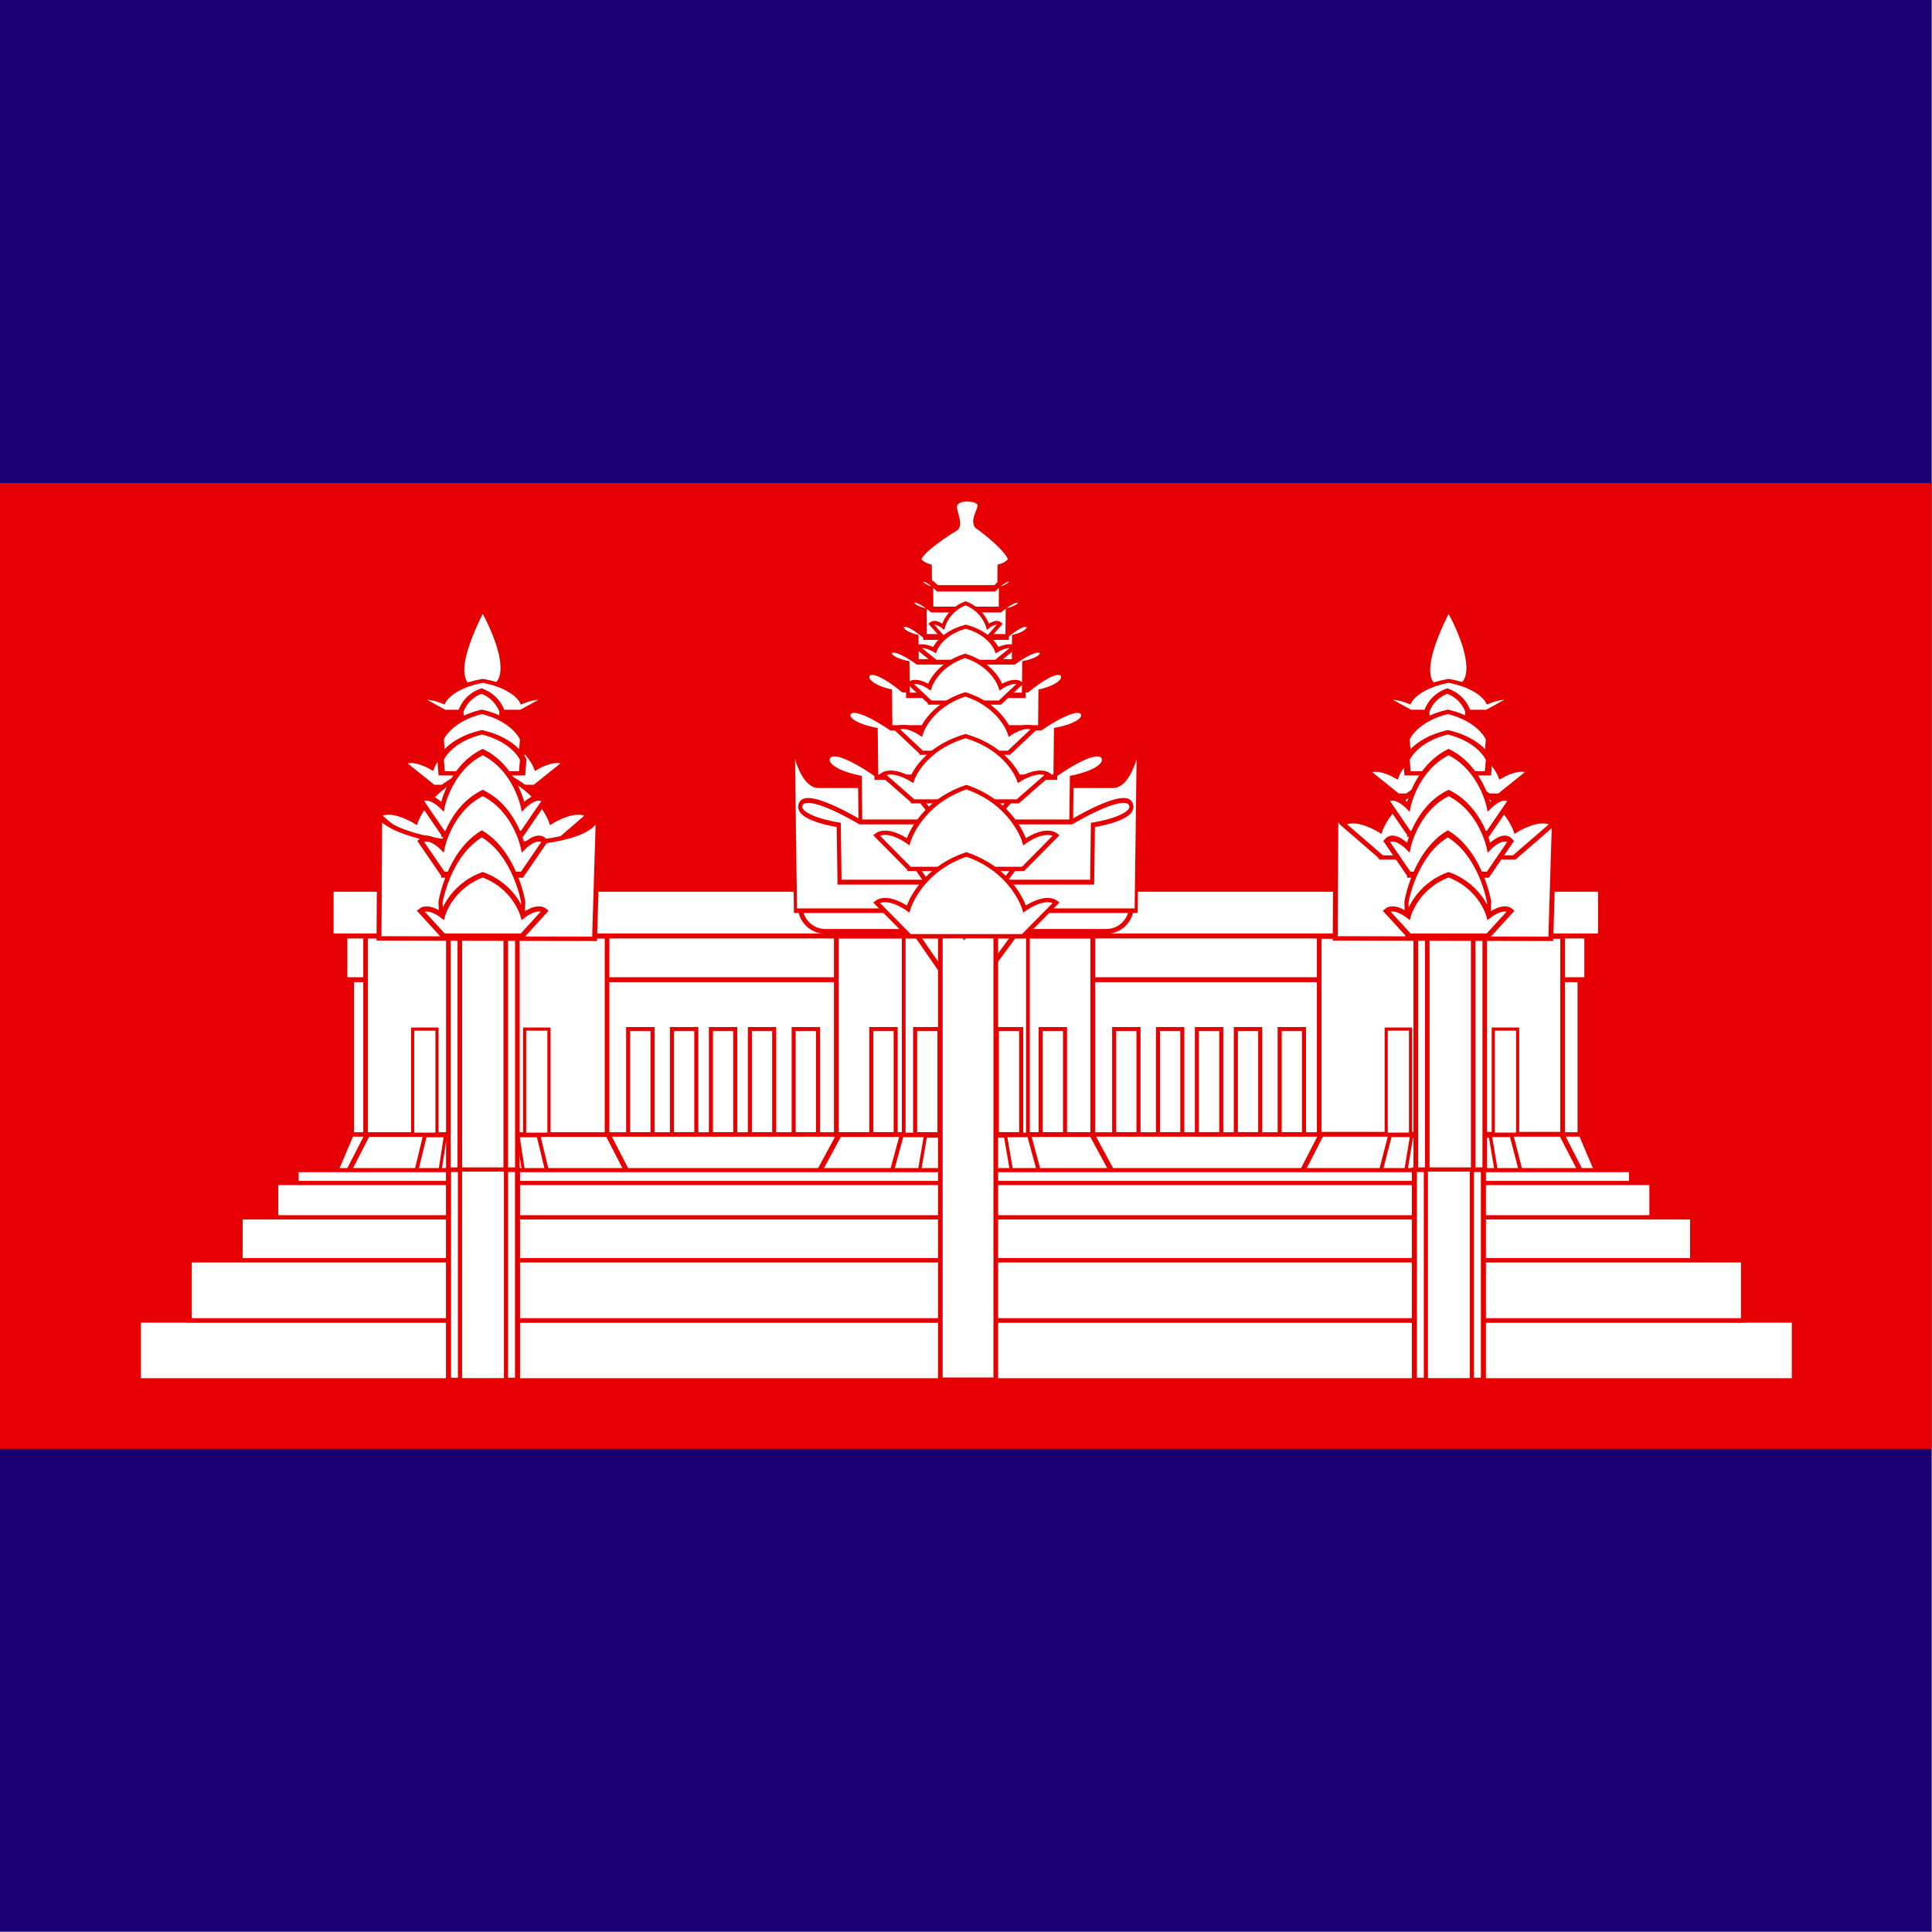
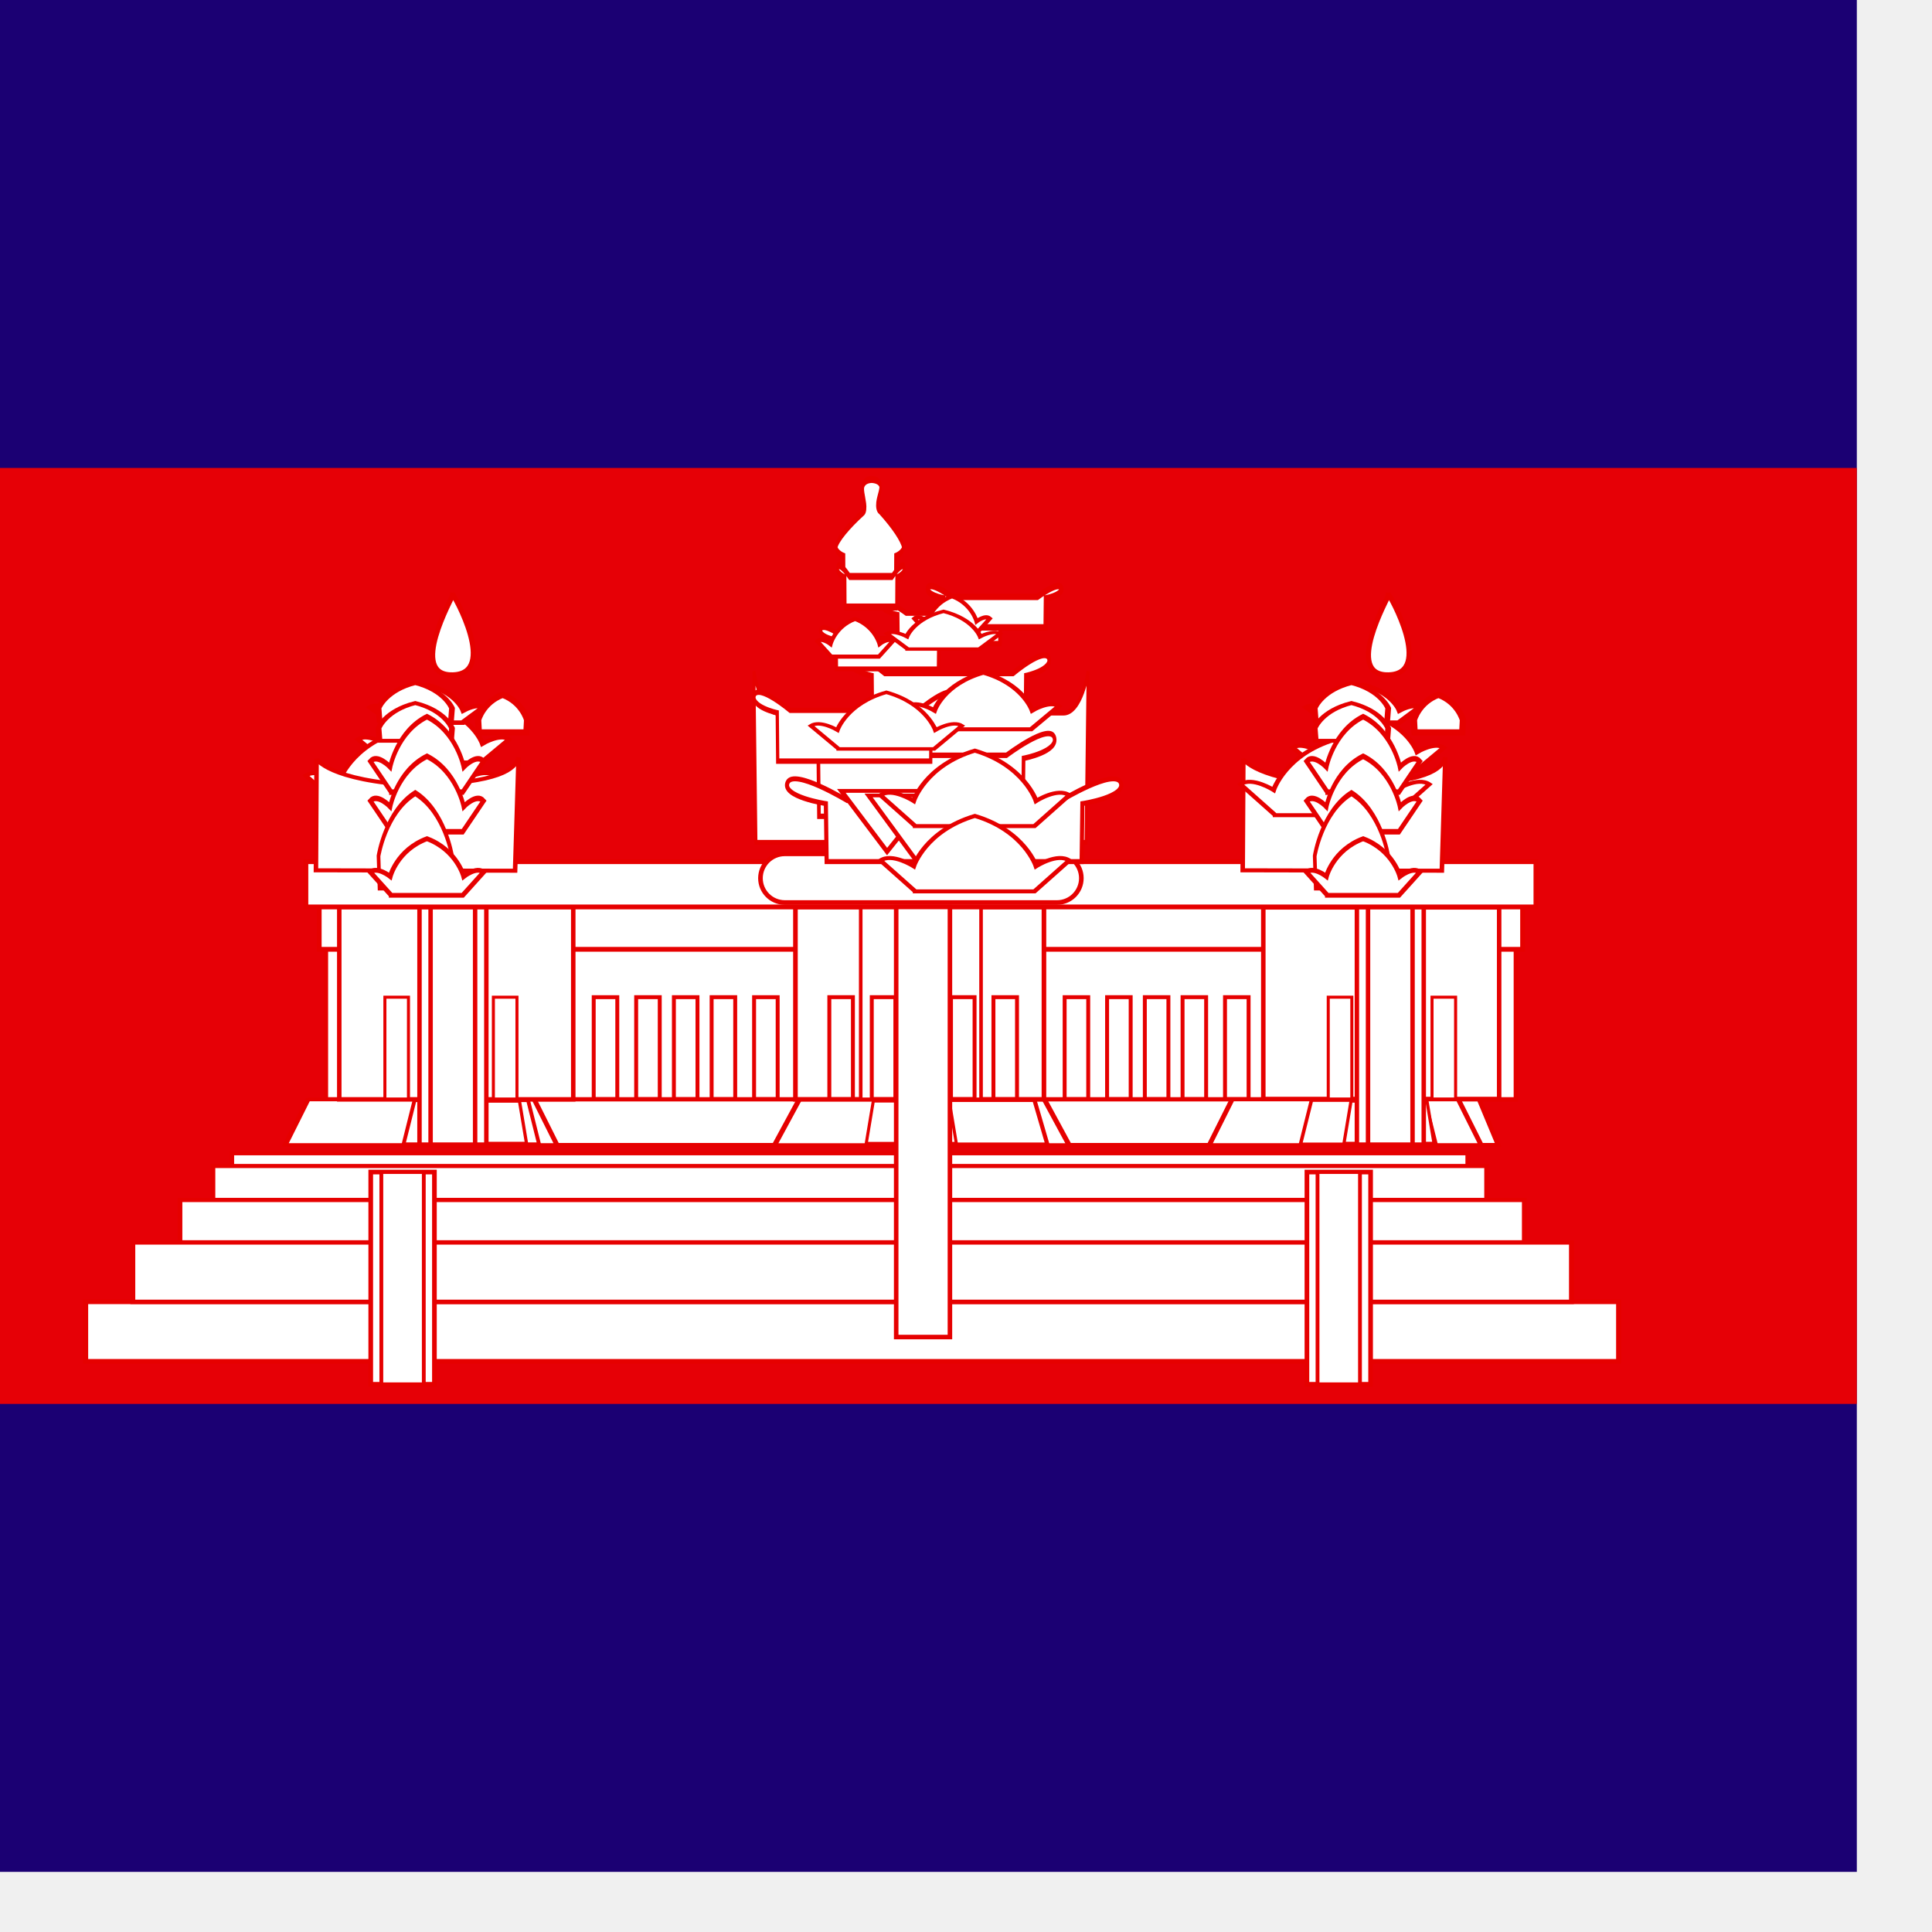
<svg xmlns="http://www.w3.org/2000/svg" height="512" width="512" version="1">
  <defs>
    <clipPath id="a">
      <path fill-opacity=".67" d="M124.02 0h496.06v496.06H124.02z" />
    </clipPath>
  </defs>
-   <g fill-rule="evenodd" clip-path="url(#a)" transform="matrix(1.032 0 0 1.032 -128 0)">
+   <g fill-rule="evenodd" clip-path="url(#a)" transform="matrix(1 0 0 1 -128 0)">
    <path fill="#1b0073" d="M0 0h744.09v496.06H0z" />
    <path fill="#e60006" d="M0 124.02h744.09v248.03H0z" />
    <g stroke="#e60000" fill="#fff">
      <path stroke-width="1.17" d="M214.37 240.35h315.35v50.992H214.37z" />
-       <path d="M220 280l-5 15h320l-5-15H220z" transform="matrix(1.019 0 0 .8 -9.965 67.378)" stroke-width="1.25" />
-       <path d="M245 280l-5 15h60l-5-15h-50z" transform="matrix(1.236 0 0 .8 160.47 67.379)" stroke-width="1.123" />
-       <path d="M245 280l-5 15h60l-5-15h-50z" transform="matrix(.622 0 0 .8 328.64 67.379)" stroke-width="1.52" />
-       <path d="M245 280l-5 15h60l-5-15h-50z" transform="matrix(.402 0 0 .8 388.1 67.379)" stroke-width="2.024" />
-       <path d="M245 280l-5 15h60l-5-15h-50z" transform="matrix(1.299 0 0 .8 21.26 67.378)" stroke-width="1.098" />
+       <path d="M220 280l-5 15h320l-5-15H220z" transform="matrix(1 0 0 .8 -10 67.4)" stroke-width="1.25" />
+       <path d="M245 280l-5 15h60l-5-15h-50z" transform="matrix(1.2 0 0 .8 160.5 67.4)" stroke-width="1.123" />
+       <path d="M245 280l-5 15h60l-5-15h-50z" transform="matrix(.6 0 0 .8 328.6 67.4)" stroke-width="1.52" />
+       <path d="M245 280l-5 15h60l-5-15h-50z" transform="matrix(.4 0 0 .8 388.1 67.4)" stroke-width="2.024" />
+       <path d="M245 280l-5 15h60l-5-15h-50z" transform="matrix(1.3 0 0 .8 21.3 67.4)" stroke-width="1.098" />
      <path stroke-width="1.265" d="M212.6 239.58h318.9v11.998H212.6z" />
      <path stroke-width="1.191" d="M462.79 240.46h62.5v50.792h-62.5z" />
      <path stroke-width=".805" d="M507.5 264.262h6.25v26.986h-6.25zM480 264.262h6.25v26.986H480z" />
-       <path d="M245 280l-5 15h60l-5-15h-50z" transform="matrix(.653 0 0 .8 195.63 67.378)" stroke-width="1.554" />
-       <path d="M245 280l-5 15h60l-5-15h-50z" transform="matrix(.409 0 0 .8 261.53 67.378)" stroke-width="1.956" />
+       <path d="M245 280l-5 15h60l-5-15h-50z" transform="matrix(.7 0 0 .8 195.6 67.4)" stroke-width="1.554" />
+       <path d="M245 280l-5 15h60l-5-15h-50z" transform="matrix(.4 0 0 .8 261.5 67.4)" stroke-width="1.956" />
      <path stroke-width="1.225" d="M338.8 240.35h65.854v50.992H338.8z" />
      <path stroke-width="1.04" d="M391.27 264.258h6.25v26.986h-6.25zM347.78 264.255h6.254v26.986h-6.254z" />
      <path stroke-width=".95" d="M356.1 228.01h31.89v63.32H356.1z" />
      <path stroke-width="1.04" d="M380.02 264.256h6.25v26.986h-6.25zM359.03 264.257h6.254v26.986h-6.254z" />
-       <path d="M358.18 217.13l13.47 22.98 14.265-22.98H358.18z" transform="matrix(1 0 0 .847 0 54.377)" stroke-width="1pt" />
+       <path d="M358.18 217.13l13.47 22.98 14.265-22.98H358.18z" transform="matrix(1 0 0 .8 0 54.4)" stroke-width="1pt" />
      <path stroke-width="1.179" d="M487.59 240.35h17.717v62.99H487.59z" />
      <path stroke-width="1.178" d="M490.54 240.35h11.8v62.99h-11.8z" />
      <g>
-         <path d="M245 280l-5 15h60l-5-15h-50z" transform="matrix(1.236 0 0 .8 -84.448 67.379)" stroke-width="1.123" />
-         <path d="M245 280l-5 15h60l-5-15h-50z" transform="matrix(.581 0 0 .8 90.856 67.379)" stroke-width="1.637" />
-         <path d="M245 280l-5 15h60l-5-15h-50z" transform="matrix(.371 0 0 .8 147.56 67.379)" stroke-width="2.049" />
+         <path d="M245 280l-5 15h60l-5-15h-50z" transform="matrix(1.2 0 0 .8 -84.4 67.4)" stroke-width="1.123" />
+         <path d="M245 280l-5 15h60l-5-15h-50z" transform="matrix(.6 0 0 .8 90.9 67.4)" stroke-width="1.637" />
+         <path d="M245 280l-5 15h60l-5-15h-50z" transform="matrix(.4 0 0 .8 147.6 67.4)" stroke-width="2.049" />
        <path stroke-width="1.189" d="M217.91 240.35h62.008v50.992H217.91z" />
        <path stroke-width=".805" d="M230 264.264h6.25v26.986H230zM258.75 264.265H265v26.986h-6.25z" />
        <path stroke-width="1.179" d="M239.17 240.35h17.717v62.99H239.17z" />
        <path stroke-width="1.178" d="M242.11 240.35h11.8v62.99h-11.8z" />
      </g>
      <path stroke-width="1.279" d="M209.06 228.35h325.98v11.998H209.06z" />
      <g>
-         <path stroke-width="1pt" d="M187.5 328.56h406.25v17.5H187.5z" transform="matrix(1.047 0 0 .882 -36.796 49.275)" />
-         <path stroke-width="1.197" d="M226.25 284.81h327.5v17.5h-327.5z" transform="matrix(1.047 0 0 .882 -36.796 49.275)" />
-         <path stroke-width="1.215" d="M221.25 288.56h337.5v17.5h-337.5z" transform="matrix(1.047 0 0 .882 -36.796 49.275)" />
-         <path stroke-width="1pt" d="M187.5 328.56h406.25v17.5H187.5z" transform="matrix(1.047 0 0 .882 -36.796 49.275)" />
-         <path stroke-width="1.249" d="M212.5 298.56h356.25v17.5H212.5z" transform="matrix(1.047 0 0 .882 -36.796 49.275)" />
-         <path stroke-width="1.292" d="M200 311.06h381.25v17.5H200z" transform="matrix(1.047 0 0 .882 -36.796 49.275)" />
+         <path stroke-width="1pt" d="M187.5 328.56h406.25v17.5H187.5z" transform="matrix(1 0 0 .9 -36.8 49.3)" />
+         <path stroke-width="1.197" d="M226.25 284.81h327.5v17.5h-327.5z" transform="matrix(1 0 0 .9 -36.8 49.3)" />
+         <path stroke-width="1.215" d="M221.25 288.56h337.5v17.5h-337.5z" transform="matrix(1 0 0 .9 -36.8 49.3)" />
+         <path stroke-width="1pt" d="M187.5 328.56h406.25v17.5H187.5z" transform="matrix(1 0 0 .9 -36.8 49.3)" />
+         <path stroke-width="1.249" d="M212.5 298.56h356.25v17.5H212.5z" transform="matrix(1 0 0 .9 -36.8 49.3)" />
+         <path stroke-width="1.292" d="M200 311.06h381.25v17.5H200z" transform="matrix(1 0 0 .9 -36.8 49.3)" />
        <g>
-           <path stroke-width="1.373" d="M287.5 283.56h18.75v62.5H287.5z" transform="matrix(.945 0 0 .864 -32.48 55.379)" />
-           <path stroke-width="1.121" d="M290.62 283.56h12.5v62.5h-12.5z" transform="matrix(.945 0 0 .864 -32.48 55.379)" />
+           <path stroke-width="1.373" d="M287.5 283.56h18.75v62.5H287.5z" transform="matrix(.9 0 0 .9 -32.5 55.4)" />
+           <path stroke-width="1.009" d="M229.058 310.604h11.25v56.25h-11.25z" />
        </g>
        <g>
-           <path stroke-width="1.373" d="M287.5 283.56h18.75v62.5H287.5z" transform="matrix(.945 0 0 .864 215.55 55.379)" />
-           <path stroke-width="1.121" d="M290.62 283.56h12.5v62.5h-12.5z" transform="matrix(.945 0 0 .864 215.55 55.379)" />
+           <path stroke-width="1.373" d="M287.5 283.56h18.75v62.5H287.5z" transform="matrix(.9 0 0 .9 215.6 55.4)" />
+           <path stroke-width="1.009" d="M477.158 310.604h11.25v56.25h-11.25z" />
        </g>
      </g>
      <path stroke-width="1.201" d="M365.5 240.35h14.24v113.98H365.5z" />
      <g>
-         <path d="M217.92 220.3l.184-36.915s3.362 7.236 29.512 8.82c24.75-.936 28.848-5.36 29.97-9.283l-1.026 37.515-58.64-.137z" transform="matrix(.944 0 0 .847 261.19 54.377)" stroke-width="1pt" />
-         <path d="M330.92 208.56l-18.42-20.45c6.14-5.303 17.543 3.79 17.543 3.79s6.14-23.486 32.457-33.335c26.316 9.85 32.456 33.334 32.456 33.334s11.403-9.093 17.544-3.79l-18.422 20.455H330.92z" transform="matrix(.415 0 0 .3 345.564 141.721)" stroke-width="3.528" />
-         <path d="M330.92 208.56l-18.42-20.45c6.14-5.303 17.543 3.79 17.543 3.79s6.14-23.486 32.457-33.335c26.316 9.85 32.456 33.334 32.456 33.334s11.403-9.093 17.544-3.79l-18.422 20.455H330.92z" transform="matrix(.539 0 0 .42 300.469 132.591)" stroke-width="2.615" />
+         <path d="M217.92 220.3l.184-36.915s3.362 7.236 29.512 8.82c24.75-.936 28.848-5.36 29.97-9.283l-1.026 37.515-58.64-.137z" transform="matrix(.9 0 0 .8 261.2 54.4)" stroke-width="1pt" />
+         <path d="M330.92 208.56l-18.42-20.45c6.14-5.303 17.543 3.79 17.543 3.79s6.14-23.486 32.457-33.335c26.316 9.85 32.456 33.334 32.456 33.334s11.403-9.093 17.544-3.79l-18.422 20.455H330.92z" transform="matrix(.4 0 0 .3 345.6 141.7)" stroke-width="3.528" />
+         <path d="M330.92 208.56l-18.42-20.45c6.14-5.303 17.543 3.79 17.543 3.79s6.14-23.486 32.457-33.335c26.316 9.85 32.456 33.334 32.456 33.334s11.403-9.093 17.544-3.79l-18.422 20.455H330.92z" transform="matrix(.5 0 0 .4 300.5 132.6)" stroke-width="2.615" />
        <g>
-           <path d="M0 280.52c.792 0 30.112 52.3 0 53.093-30.112.793 0-51.508 0-53.093z" transform="matrix(.395 0 0 .395 495.908 45.437)" stroke-width="3.383" />
-           <path d="M330.92 208.56l-18.42-20.45c6.14-5.303 17.543 3.79 17.543 3.79s6.14-23.486 32.457-33.335c26.316 9.85 32.456 33.334 32.456 33.334s11.403-9.093 17.544-3.79l-18.422 20.455H330.92z" transform="matrix(.319 0 0 .158 380.393 149.775)" stroke-width="5.963" />
-           <path d="M330.92 208.56l-.878-16.666s6.14-23.485 32.457-33.334c26.315 9.85 32.455 33.334 32.455 33.334l-.878 16.666H330.92z" transform="matrix(.163 0 0 .158 436.606 152.399)" stroke-width="8.321" />
-           <path d="M330.92 208.56l-.878-16.666s6.14-23.485 32.457-33.334c26.315 9.85 32.455 33.334 32.455 33.334l-.878 16.666H330.92z" transform="matrix(.327 0 0 .211 377.272 149.325)" stroke-width="5.096" />
-           <path d="M330.92 208.56l-.878-16.666s6.14-23.485 32.457-33.334c26.315 9.85 32.455 33.334 32.455 33.334l-.878 16.666H330.92z" transform="matrix(.327 0 0 .211 377.272 154.575)" stroke-width="5.096" />
-           <path d="M330.92 208.56l-18.42-20.45c6.14-5.303 17.543 3.79 17.543 3.79s6.14-23.486 32.457-33.335c26.316 9.85 32.456 33.334 32.456 33.334s11.403-9.093 17.544-3.79l-18.422 20.455H330.92z" transform="matrix(.319 0 0 .42 380.393 126.527)" stroke-width="3.651" />
-           <path d="M330.92 208.56l-18.42-20.45c6.14-5.303 17.543 3.79 17.543 3.79s6.14-23.486 32.457-33.335c26.316 9.85 32.456 33.334 32.456 33.334s11.403-9.093 17.544-3.79l-18.422 20.455H330.92z" transform="matrix(.319 0 0 .42 380.393 137.027)" stroke-width="3.651" />
-           <path d="M330.92 208.56l-.878-16.666s6.14-23.485 32.457-33.334c26.315 9.85 32.455 33.334 32.455 33.334l-.878 16.666H330.92z" transform="matrix(.327 0 0 .525 377.272 130.877)" stroke-width="3.223" />
-           <path d="M330.92 208.56l-18.42-20.45c6.14-5.303 17.543 3.79 17.543 3.79s6.14-23.486 32.457-33.335c26.316 9.85 32.456 33.334 32.456 33.334s11.403-9.093 17.544-3.79l-18.422 20.455H330.92z" transform="matrix(.319 0 0 .315 380.393 174.676)" stroke-width="4.216" />
+           <path d="M0 280.52c.792 0 30.112 52.3 0 53.093-30.112.793 0-51.508 0-53.093z" transform="matrix(.4 0 0 .4 496 45.4)" stroke-width="3.383" />
+           <path d="M330.92 208.56l-18.42-20.45c6.14-5.303 17.543 3.79 17.543 3.79s6.14-23.486 32.457-33.335c26.316 9.85 32.456 33.334 32.456 33.334s11.403-9.093 17.544-3.79l-18.422 20.455H330.92z" transform="matrix(.3 0 0 .2 380.5 149.8)" stroke-width="5.963" />
+           <path d="M330.92 208.56l-.878-16.666s6.14-23.485 32.457-33.334c26.315 9.85 32.455 33.334 32.455 33.334l-.878 16.666H330.92z" transform="matrix(.2 0 0 .2 436.7 152.4)" stroke-width="8.321" />
+           <path d="M330.92 208.56l-.878-16.666s6.14-23.485 32.457-33.334c26.315 9.85 32.455 33.334 32.455 33.334l-.878 16.666H330.92z" transform="matrix(.3 0 0 .2 377.4 149.3)" stroke-width="5.096" />
+           <path d="M330.92 208.56l-.878-16.666s6.14-23.485 32.457-33.334c26.315 9.85 32.455 33.334 32.455 33.334l-.878 16.666H330.92z" transform="matrix(.3 0 0 .2 377.4 154.6)" stroke-width="5.096" />
+           <path d="M330.92 208.56l-18.42-20.45c6.14-5.303 17.543 3.79 17.543 3.79s6.14-23.486 32.457-33.335c26.316 9.85 32.456 33.334 32.456 33.334s11.403-9.093 17.544-3.79l-18.422 20.455H330.92z" transform="matrix(.3 0 0 .4 380.5 126.5)" stroke-width="3.651" />
+           <path d="M330.92 208.56l-18.42-20.45c6.14-5.303 17.543 3.79 17.543 3.79s6.14-23.486 32.457-33.335c26.316 9.85 32.456 33.334 32.456 33.334s11.403-9.093 17.544-3.79l-18.422 20.455H330.92z" transform="matrix(.3 0 0 .4 380.5 137)" stroke-width="3.651" />
+           <path d="M330.92 208.56l-.878-16.666s6.14-23.485 32.457-33.334c26.315 9.85 32.455 33.334 32.455 33.334l-.878 16.666H330.92z" transform="matrix(.3 0 0 .5 377.4 130.9)" stroke-width="3.223" />
+           <path d="M330.92 208.56l-18.42-20.45c6.14-5.303 17.543 3.79 17.543 3.79s6.14-23.486 32.457-33.335c26.316 9.85 32.456 33.334 32.456 33.334s11.403-9.093 17.544-3.79l-18.422 20.455H330.92z" transform="matrix(.3 0 0 .3 380.5 174.7)" stroke-width="4.216" />
        </g>
      </g>
      <g>
-         <path d="M330.92 208.56l-18.42-20.45c6.14-5.303 17.543 3.79 17.543 3.79s6.14-23.486 32.457-33.335c26.316 9.85 32.456 33.334 32.456 33.334s11.403-9.093 17.544-3.79l-18.422 20.455H330.92z" transform="matrix(.415 0 0 .3 97.893 139.48)" stroke-width="3.528" />
-         <path d="M330.92 208.56l-18.42-20.45c6.14-5.303 17.543 3.79 17.543 3.79s6.14-23.486 32.457-33.335c26.316 9.85 32.456 33.334 32.456 33.334s11.403-9.093 17.544-3.79l-18.422 20.455H330.92z" transform="matrix(.539 0 0 .42 52.798 130.35)" stroke-width="2.615" />
-         <path d="M217.92 220.3l.184-36.915s3.362 7.236 29.512 8.82c24.75-.936 28.848-5.36 29.97-9.283l-1.026 37.515-58.64-.137z" transform="matrix(.944 0 0 .847 15.641 54.377)" stroke-width="1pt" />
+         <path d="M330.92 208.56l-18.42-20.45c6.14-5.303 17.543 3.79 17.543 3.79s6.14-23.486 32.457-33.335c26.316 9.85 32.456 33.334 32.456 33.334s11.403-9.093 17.544-3.79l-18.422 20.455H330.92z" transform="matrix(.4 0 0 .3 97.9 139.5)" stroke-width="3.528" />
+         <path d="M330.92 208.56l-18.42-20.45c6.14-5.303 17.543 3.79 17.543 3.79s6.14-23.486 32.457-33.335c26.316 9.85 32.456 33.334 32.456 33.334s11.403-9.093 17.544-3.79l-18.422 20.455H330.92z" transform="matrix(.5 0 0 .4 52.8 130.3)" stroke-width="2.615" />
+         <path d="M217.92 220.3l.184-36.915s3.362 7.236 29.512 8.82c24.75-.936 28.848-5.36 29.97-9.283l-1.026 37.515-58.64-.137z" transform="matrix(.9 0 0 .8 15.6 54.4)" stroke-width="1pt" />
        <g>
-           <path d="M0 280.52c.792 0 30.112 52.3 0 53.093-30.112.793 0-51.508 0-53.093z" transform="matrix(.395 0 0 .395 247.874 45.437)" stroke-width="3.383" />
-           <path d="M330.92 208.56l-18.42-20.45c6.14-5.303 17.543 3.79 17.543 3.79s6.14-23.486 32.457-33.335c26.316 9.85 32.456 33.334 32.456 33.334s11.403-9.093 17.544-3.79l-18.422 20.455H330.92z" transform="matrix(.319 0 0 .158 132.359 149.775)" stroke-width="5.963" />
-           <path d="M330.92 208.56l-.878-16.666s6.14-23.485 32.457-33.334c26.315 9.85 32.455 33.334 32.455 33.334l-.878 16.666H330.92z" transform="matrix(.163 0 0 .158 188.572 152.399)" stroke-width="8.321" />
-           <path d="M330.92 208.56l-.878-16.666s6.14-23.485 32.457-33.334c26.315 9.85 32.455 33.334 32.455 33.334l-.878 16.666H330.92z" transform="matrix(.327 0 0 .211 129.238 149.325)" stroke-width="5.096" />
-           <path d="M330.92 208.56l-.878-16.666s6.14-23.485 32.457-33.334c26.315 9.85 32.455 33.334 32.455 33.334l-.878 16.666H330.92z" transform="matrix(.327 0 0 .211 129.238 154.575)" stroke-width="5.096" />
-           <path d="M330.92 208.56l-18.42-20.45c6.14-5.303 17.543 3.79 17.543 3.79s6.14-23.486 32.457-33.335c26.316 9.85 32.456 33.334 32.456 33.334s11.403-9.093 17.544-3.79l-18.422 20.455H330.92z" transform="matrix(.319 0 0 .42 132.359 126.527)" stroke-width="3.651" />
-           <path d="M330.92 208.56l-18.42-20.45c6.14-5.303 17.543 3.79 17.543 3.79s6.14-23.486 32.457-33.335c26.316 9.85 32.456 33.334 32.456 33.334s11.403-9.093 17.544-3.79l-18.422 20.455H330.92z" transform="matrix(.319 0 0 .42 132.359 137.027)" stroke-width="3.651" />
-           <path d="M330.92 208.56l-.878-16.666s6.14-23.485 32.457-33.334c26.315 9.85 32.455 33.334 32.455 33.334l-.878 16.666H330.92z" transform="matrix(.327 0 0 .525 129.238 130.877)" stroke-width="3.223" />
-           <path d="M330.92 208.56l-18.42-20.45c6.14-5.303 17.543 3.79 17.543 3.79s6.14-23.486 32.457-33.335c26.316 9.85 32.456 33.334 32.456 33.334s11.403-9.093 17.544-3.79l-18.422 20.455H330.92z" transform="matrix(.319 0 0 .315 132.359 174.676)" stroke-width="4.216" />
+           <path d="M0 280.52c.792 0 30.112 52.3 0 53.093-30.112.793 0-51.508 0-53.093z" transform="matrix(.4 0 0 .4 248 45.4)" stroke-width="3.383" />
+           <path d="M330.92 208.56l-18.42-20.45c6.14-5.303 17.543 3.79 17.543 3.79s6.14-23.486 32.457-33.335c26.316 9.85 32.456 33.334 32.456 33.334s11.403-9.093 17.544-3.79l-18.422 20.455H330.92z" transform="matrix(.3 0 0 .2 132.4 149.8)" stroke-width="5.963" />
+           <path d="M330.92 208.56l-.878-16.666s6.14-23.485 32.457-33.334c26.315 9.85 32.455 33.334 32.455 33.334l-.878 16.666H330.92z" transform="matrix(.2 0 0 .2 188.7 152.4)" stroke-width="8.321" />
+           <path d="M330.92 208.56l-.878-16.666s6.14-23.485 32.457-33.334c26.315 9.85 32.455 33.334 32.455 33.334l-.878 16.666H330.92z" transform="matrix(.3 0 0 .2 129.3 149.3)" stroke-width="5.096" />
+           <path d="M330.92 208.56l-.878-16.666s6.14-23.485 32.457-33.334c26.315 9.85 32.455 33.334 32.455 33.334l-.878 16.666H330.92z" transform="matrix(.3 0 0 .2 129.3 154.6)" stroke-width="5.096" />
+           <path d="M330.92 208.56l-18.42-20.45c6.14-5.303 17.543 3.79 17.543 3.79s6.14-23.486 32.457-33.335c26.316 9.85 32.456 33.334 32.456 33.334s11.403-9.093 17.544-3.79l-18.422 20.455H330.92z" transform="matrix(.3 0 0 .4 132.4 126.5)" stroke-width="3.651" />
+           <path d="M330.92 208.56l-18.42-20.45c6.14-5.303 17.543 3.79 17.543 3.79s6.14-23.486 32.457-33.335c26.316 9.85 32.456 33.334 32.456 33.334s11.403-9.093 17.544-3.79l-18.422 20.455H330.92z" transform="matrix(.3 0 0 .4 132.4 137)" stroke-width="3.651" />
+           <path d="M330.92 208.56l-.878-16.666s6.14-23.485 32.457-33.334c26.315 9.85 32.455 33.334 32.455 33.334l-.878 16.666H330.92z" transform="matrix(.3 0 0 .5 129.3 130.9)" stroke-width="3.223" />
+           <path d="M330.92 208.56l-18.42-20.45c6.14-5.303 17.543 3.79 17.543 3.79s6.14-23.486 32.457-33.335c26.316 9.85 32.456 33.334 32.456 33.334s11.403-9.093 17.544-3.79l-18.422 20.455H330.92z" transform="matrix(.3 0 0 .3 132.4 174.7)" stroke-width="4.216" />
        </g>
      </g>
      <g>
        <rect ry="6.449" height="12.898" width="85.039" y="226.28" x="329.53" stroke-width="1.226" />
-         <path d="M353.24-212.6l1.093-56.693s-3.28 13.906-13.123 13.906H190.29c-9.843 0-13.124-13.906-13.124-13.906l1.093 56.693h174.98z" transform="matrix(.5 0 0 .75 239.17 393.31)" stroke-width="1.579" />
-         <path d="M510.49 70.22l.41-25.61s23.557-2.998 20.288-9.332c-3.27-6.333-31.604 7.986-31.604 7.986h-113.34s-28.335-14.32-31.604-7.986c-3.27 6.334 20.288 9.332 20.288 9.332l.408 25.61h135.15z" transform="matrix(.4 0 0 .574 194.88 174.23)" stroke-width="2.4" />
-         <path d="M510.49 70.22l.41-25.61s23.557-2.998 20.288-9.332c-3.27-6.333-31.604 7.986-31.604 7.986h-113.34s-28.335-14.32-31.604-7.986c-3.27 6.334 20.288 9.332 20.288 9.332l.408 25.61h135.15z" transform="matrix(.48 0 0 .574 159.45 186.23)" stroke-width="2.19" />
-         <path d="M510.49 70.22l.41-25.61s23.557-3 20.288-9.332c-3.27-6.333-27.29-18.36-61.81-31.08-24.29-5.905 31.26-26.346-21.07-27.71-48.02.758-5.42 23.32-21.07 28.62-38.84 11.81-69.33 23.837-72.6 30.17-3.27 6.334 20.29 9.332 20.29 9.332l.408 25.61h135.15z" transform="matrix(.13 0 0 .261 314.17 134.08)" stroke-width="6.247" />
-         <path d="M510.49 70.22l.41-25.61s23.557-2.998 20.288-9.332c-3.27-6.333-31.604 7.986-31.604 7.986h-113.34s-28.335-14.32-31.604-7.986c-3.27 6.334 20.288 9.332 20.288 9.332l.408 25.61h135.15z" transform="matrix(.283 0 0 .47 246.55 156.75)" stroke-width="3.152" />
-         <path d="M510.49 70.22l.41-25.61s23.557-2.998 20.288-9.332c-3.27-6.333-31.604 7.986-31.604 7.986h-113.34s-28.335-14.32-31.604-7.986c-3.27 6.334 20.288 9.332 20.288 9.332l.408 25.61h135.15z" transform="matrix(.34 0 0 .47 221.46 166.57)" stroke-width="2.877" />
-         <path d="M510.49 70.22l.41-25.61s23.557-2.998 20.288-9.332c-3.27-6.333-31.604 7.986-31.604 7.986h-113.34s-28.335-14.32-31.604-7.986c-3.27 6.334 20.288 9.332 20.288 9.332l.408 25.61h135.15z" transform="matrix(.183 0 0 .319 290.85 149.49)" stroke-width="4.755" />
-         <path d="M510.49 70.22l.41-25.61s23.557-2.998 20.288-9.332c-3.27-6.333-31.604 7.986-31.604 7.986h-113.34s-28.335-14.32-31.604-7.986c-3.27 6.334 20.288 9.332 20.288 9.332l.408 25.61h135.15z" transform="matrix(.22 0 0 .319 274.61 156.16)" stroke-width="4.341" />
-         <path d="M510.49 70.22l.41-25.61s23.557-2.998 20.288-9.332c-3.27-6.333-31.604 7.986-31.604 7.986h-113.34s-28.335-14.32-31.604-7.986c-3.27 6.334 20.288 9.332 20.288 9.332l.408 25.61h135.15z" transform="matrix(.13 0 0 .261 314.53 139.78)" stroke-width="6.247" />
-         <path d="M510.49 70.22l.41-25.61s23.557-2.998 20.288-9.332c-3.27-6.333-31.604 7.986-31.604 7.986h-113.34s-28.335-14.32-31.604-7.986c-3.27 6.334 20.288 9.332 20.288 9.332l.408 25.61h135.15z" transform="matrix(.156 0 0 .261 303.03 145.24)" stroke-width="5.702" />
+         <path d="M353.24-212.6l1.093-56.693s-3.28 13.906-13.123 13.906H190.29c-9.843 0-13.124-13.906-13.124-13.906l1.093 56.693h174.98z" transform="matrix(.5 0 0 .8 239.2 393.3)" stroke-width="1.579" />
+         <path d="M510.49 70.22l.41-25.61s23.557-2.998 20.288-9.332c-3.27-6.333-31.604 7.986-31.604 7.986h-113.34s-28.335-14.32-31.604-7.986c-3.27 6.334 20.288 9.332 20.288 9.332l.408 25.61h135.15z" transform="matrix(.4 0 0 .6 194.9 174.2)" stroke-width="2.4" />
+         <path d="M510.49 70.22l.41-25.61s23.557-2.998 20.288-9.332c-3.27-6.333-31.604 7.986-31.604 7.986h-113.34s-28.335-14.32-31.604-7.986c-3.27 6.334 20.288 9.332 20.288 9.332l.408 25.61h135.15z" transform="matrix(.5 0 0 .6 159.4 186.2)" stroke-width="2.19" />
+         <path d="M510.49 70.22l.41-25.61s23.557-3 20.288-9.332c-3.27-6.333-27.29-18.36-61.81-31.08-24.29-5.905 31.26-26.346-21.07-27.71-48.02.758-5.42 23.32-21.07 28.62-38.84 11.81-69.33 23.837-72.6 30.17-3.27 6.334 20.29 9.332 20.29 9.332l.408 25.61h135.15z" transform="matrix(.1 0 0 .3 314.2 134.1)" stroke-width="6.247" />
+         <path d="M510.49 70.22l.41-25.61s23.557-2.998 20.288-9.332c-3.27-6.333-31.604 7.986-31.604 7.986h-113.34s-28.335-14.32-31.604-7.986c-3.27 6.334 20.288 9.332 20.288 9.332l.408 25.61h135.15z" transform="matrix(.3 0 0 .5 246.6 156.8)" stroke-width="3.152" />
+         <path d="M510.49 70.22l.41-25.61s23.557-2.998 20.288-9.332c-3.27-6.333-31.604 7.986-31.604 7.986h-113.34s-28.335-14.32-31.604-7.986c-3.27 6.334 20.288 9.332 20.288 9.332l.408 25.61h135.15z" transform="matrix(.3 0 0 .5 221.5 166.6)" stroke-width="2.877" />
+         <path d="M510.49 70.22l.41-25.61s23.557-2.998 20.288-9.332c-3.27-6.333-31.604 7.986-31.604 7.986h-113.34s-28.335-14.32-31.604-7.986c-3.27 6.334 20.288 9.332 20.288 9.332l.408 25.61h135.15z" transform="matrix(.2 0 0 .3 290.9 149.5)" stroke-width="4.755" />
+         <path d="M510.49 70.22l.41-25.61s23.557-2.998 20.288-9.332c-3.27-6.333-31.604 7.986-31.604 7.986h-113.34s-28.335-14.32-31.604-7.986c-3.27 6.334 20.288 9.332 20.288 9.332l.408 25.61h135.15z" transform="matrix(.2 0 0 .3 274.6 156.2)" stroke-width="4.341" />
+         <path d="M510.49 70.22l.41-25.61s23.557-2.998 20.288-9.332c-3.27-6.333-31.604 7.986-31.604 7.986h-113.34s-28.335-14.32-31.604-7.986c-3.27 6.334 20.288 9.332 20.288 9.332l.408 25.61h135.15z" transform="matrix(.1 0 0 .3 314.5 139.8)" stroke-width="6.247" />
+         <path d="M510.49 70.22l.41-25.61s23.557-2.998 20.288-9.332c-3.27-6.333-31.604 7.986-31.604 7.986h-113.34s-28.335-14.32-31.604-7.986c-3.27 6.334 20.288 9.332 20.288 9.332l.408 25.61h135.15z" transform="matrix(.2 0 0 .3 303 145.2)" stroke-width="5.702" />
        <g>
-           <path d="M330.92 208.56l-18.42-20.45c6.14-5.303 17.543 3.79 17.543 3.79s6.14-23.486 32.457-33.335c26.316 9.85 32.456 33.334 32.456 33.334s11.403-9.093 17.544-3.79l-18.422 20.455H330.92z" transform="matrix(.177 0 0 .18 307.82 126.375)" stroke-width="5.444" />
-           <path d="M330.92 208.56l-18.42-20.45c6.14-5.303 17.543 3.79 17.543 3.79s6.14-23.486 32.457-33.335c26.316 9.85 32.456 33.334 32.456 33.334s11.403-9.093 17.544-3.79l-18.422 20.455H330.92z" transform="matrix(.248 0 0 .18 282.14 132.377)" stroke-width="5.444" />
-           <path d="M330.92 208.56l-18.42-20.45c6.14-5.303 17.543 3.79 17.543 3.79s6.14-23.486 32.457-33.335c26.316 9.85 32.456 33.334 32.456 33.334s11.403-9.093 17.544-3.79l-18.422 20.455H330.92z" transform="matrix(.283 0 0 .24 269.29 130.357)" stroke-width="4.41" />
-           <path d="M330.92 208.56l-18.42-20.45c6.14-5.303 17.543 3.79 17.543 3.79s6.14-23.486 32.457-33.335c26.316 9.85 32.456 33.334 32.456 33.334s11.403-9.093 17.544-3.79l-18.422 20.455H330.92z" transform="matrix(.354 0 0 .3 243.6 130.738)" stroke-width="3.528" />
-           <path d="M358.18 217.13l13.47 22.98 14.265-22.98H358.18z" transform="matrix(.923 0 0 .674 28.619 57.555)" stroke-width="1.458" />
-           <path d="M330.92 208.56l-18.42-20.45c6.14-5.303 17.543 3.79 17.543 3.79s6.14-23.486 32.457-33.335c26.316 9.85 32.456 33.334 32.456 33.334s11.403-9.093 17.544-3.79l-18.422 20.455H330.92z" transform="matrix(.425 0 0 .335 217.91 135.911)" stroke-width="3.051" />
-           <path d="M358.18 217.13l13.47 22.98 14.265-22.98H358.18z" transform="matrix(1 0 0 .847 0 37.08)" stroke-width="1.25" />
-           <path d="M330.92 208.56l-18.42-20.45c6.14-5.303 17.543 3.79 17.543 3.79s6.14-23.486 32.457-33.335c26.316 9.85 32.456 33.334 32.456 33.334s11.403-9.093 17.544-3.79l-18.422 20.455H330.92z" transform="matrix(.461 0 0 .42 205.07 135.532)" stroke-width="2.615" />
-           <path d="M330.92 208.56l-18.42-20.45c6.14-5.303 17.543 3.79 17.543 3.79s6.14-23.486 32.457-33.335c26.316 9.85 32.456 33.334 32.456 33.334s11.403-9.093 17.544-3.79l-18.422 20.455H330.92z" transform="matrix(.461 0 0 .42 205.07 152.815)" stroke-width="2.615" />
+           <path d="M330.92 208.56l-18.42-20.45c6.14-5.303 17.543 3.79 17.543 3.79s6.14-23.486 32.457-33.335c26.316 9.85 32.456 33.334 32.456 33.334s11.403-9.093 17.544-3.79l-18.422 20.455H330.92z" transform="matrix(.2 0 0 .2 307.8 126.3)" stroke-width="5.444" />
+           <path d="M330.92 208.56l-18.42-20.45c6.14-5.303 17.543 3.79 17.543 3.79s6.14-23.486 32.457-33.335c26.316 9.85 32.456 33.334 32.456 33.334s11.403-9.093 17.544-3.79l-18.422 20.455H330.92z" transform="matrix(.2 0 0 .2 282.1 132.3)" stroke-width="5.444" />
+           <path d="M330.92 208.56l-18.42-20.45c6.14-5.303 17.543 3.79 17.543 3.79s6.14-23.486 32.457-33.335c26.316 9.85 32.456 33.334 32.456 33.334s11.403-9.093 17.544-3.79l-18.422 20.455H330.92z" transform="matrix(.3 0 0 .2 269.3 130.3)" stroke-width="4.41" />
+           <path d="M330.92 208.56l-18.42-20.45c6.14-5.303 17.543 3.79 17.543 3.79s6.14-23.486 32.457-33.335c26.316 9.85 32.456 33.334 32.456 33.334s11.403-9.093 17.544-3.79l-18.422 20.455H330.92z" transform="matrix(.4 0 0 .3 243.6 130.7)" stroke-width="3.528" />
+           <path d="M358.18 217.13l13.47 22.98 14.265-22.98H358.18z" transform="matrix(.9 0 0 .7 28.6 57.6)" stroke-width="1.458" />
+           <path d="M330.92 208.56l-18.42-20.45c6.14-5.303 17.543 3.79 17.543 3.79s6.14-23.486 32.457-33.335c26.316 9.85 32.456 33.334 32.456 33.334s11.403-9.093 17.544-3.79l-18.422 20.455H330.92z" transform="matrix(.4 0 0 .3 217.9 135.9)" stroke-width="3.051" />
+           <path d="M358.18 217.13l13.47 22.98 14.265-22.98H358.18z" transform="matrix(1 0 0 .8 0 37.1)" stroke-width="1.25" />
+           <path d="M330.92 208.56l-18.42-20.45c6.14-5.303 17.543 3.79 17.543 3.79s6.14-23.486 32.457-33.335c26.316 9.85 32.456 33.334 32.456 33.334s11.403-9.093 17.544-3.79l-18.422 20.455H330.92z" transform="matrix(.5 0 0 .4 205.1 135.5)" stroke-width="2.615" />
+           <path d="M330.92 208.56l-18.42-20.45c6.14-5.303 17.543 3.79 17.543 3.79s6.14-23.486 32.457-33.335c26.316 9.85 32.456 33.334 32.456 33.334s11.403-9.093 17.544-3.79l-18.422 20.455H330.92z" transform="matrix(.5 0 0 .4 205.1 152.8)" stroke-width="2.615" />
        </g>
      </g>
      <g stroke-width="1.04">
        <path d="M285.34 264.26h6.25v26.986h-6.25zM306.59 264.258h6.25v26.986h-6.25zM296.59 264.257h6.25v26.986h-6.25zM410.14 264.26h6.25v26.985h-6.25zM452.64 264.257h6.25v26.986h-6.25zM431.39 264.256h6.25v26.986h-6.25zM421.39 264.255h6.25v26.986h-6.25zM441.39 264.255h6.25v26.986h-6.25zM327.84 264.26h6.25v26.985h-6.25zM316.59 264.257h6.25v26.986h-6.25z" />
      </g>
    </g>
  </g>
</svg>
